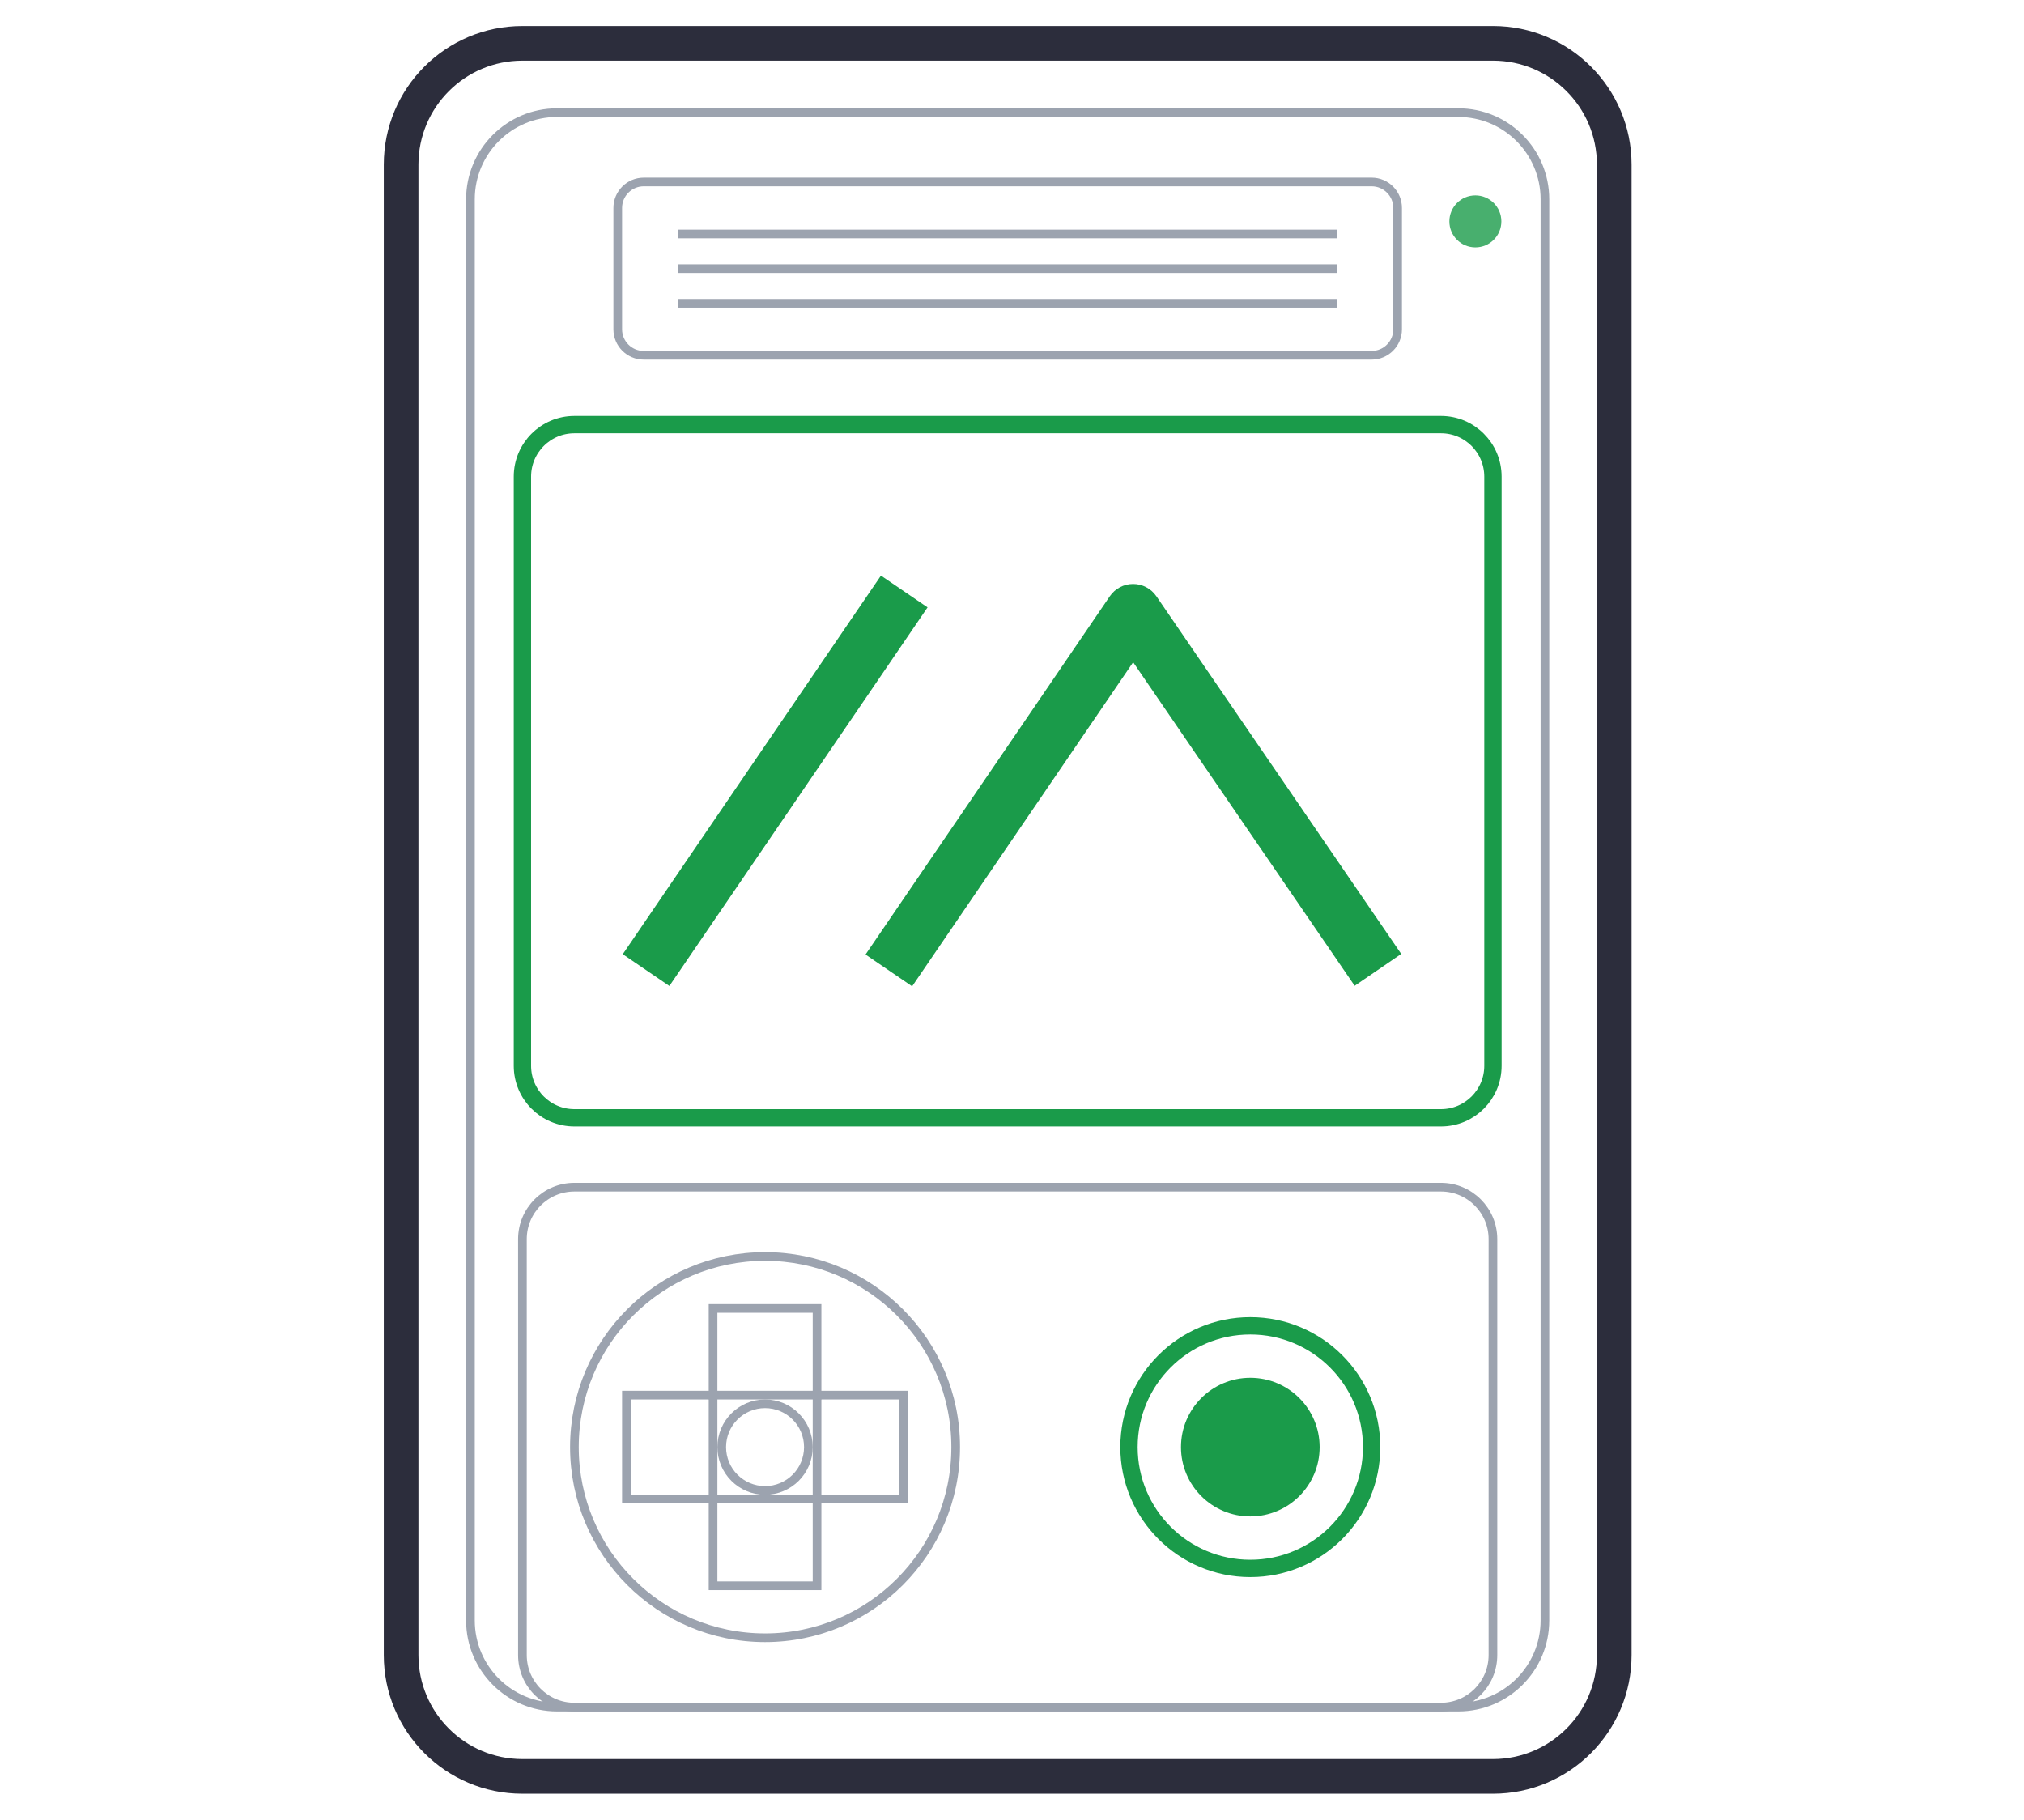
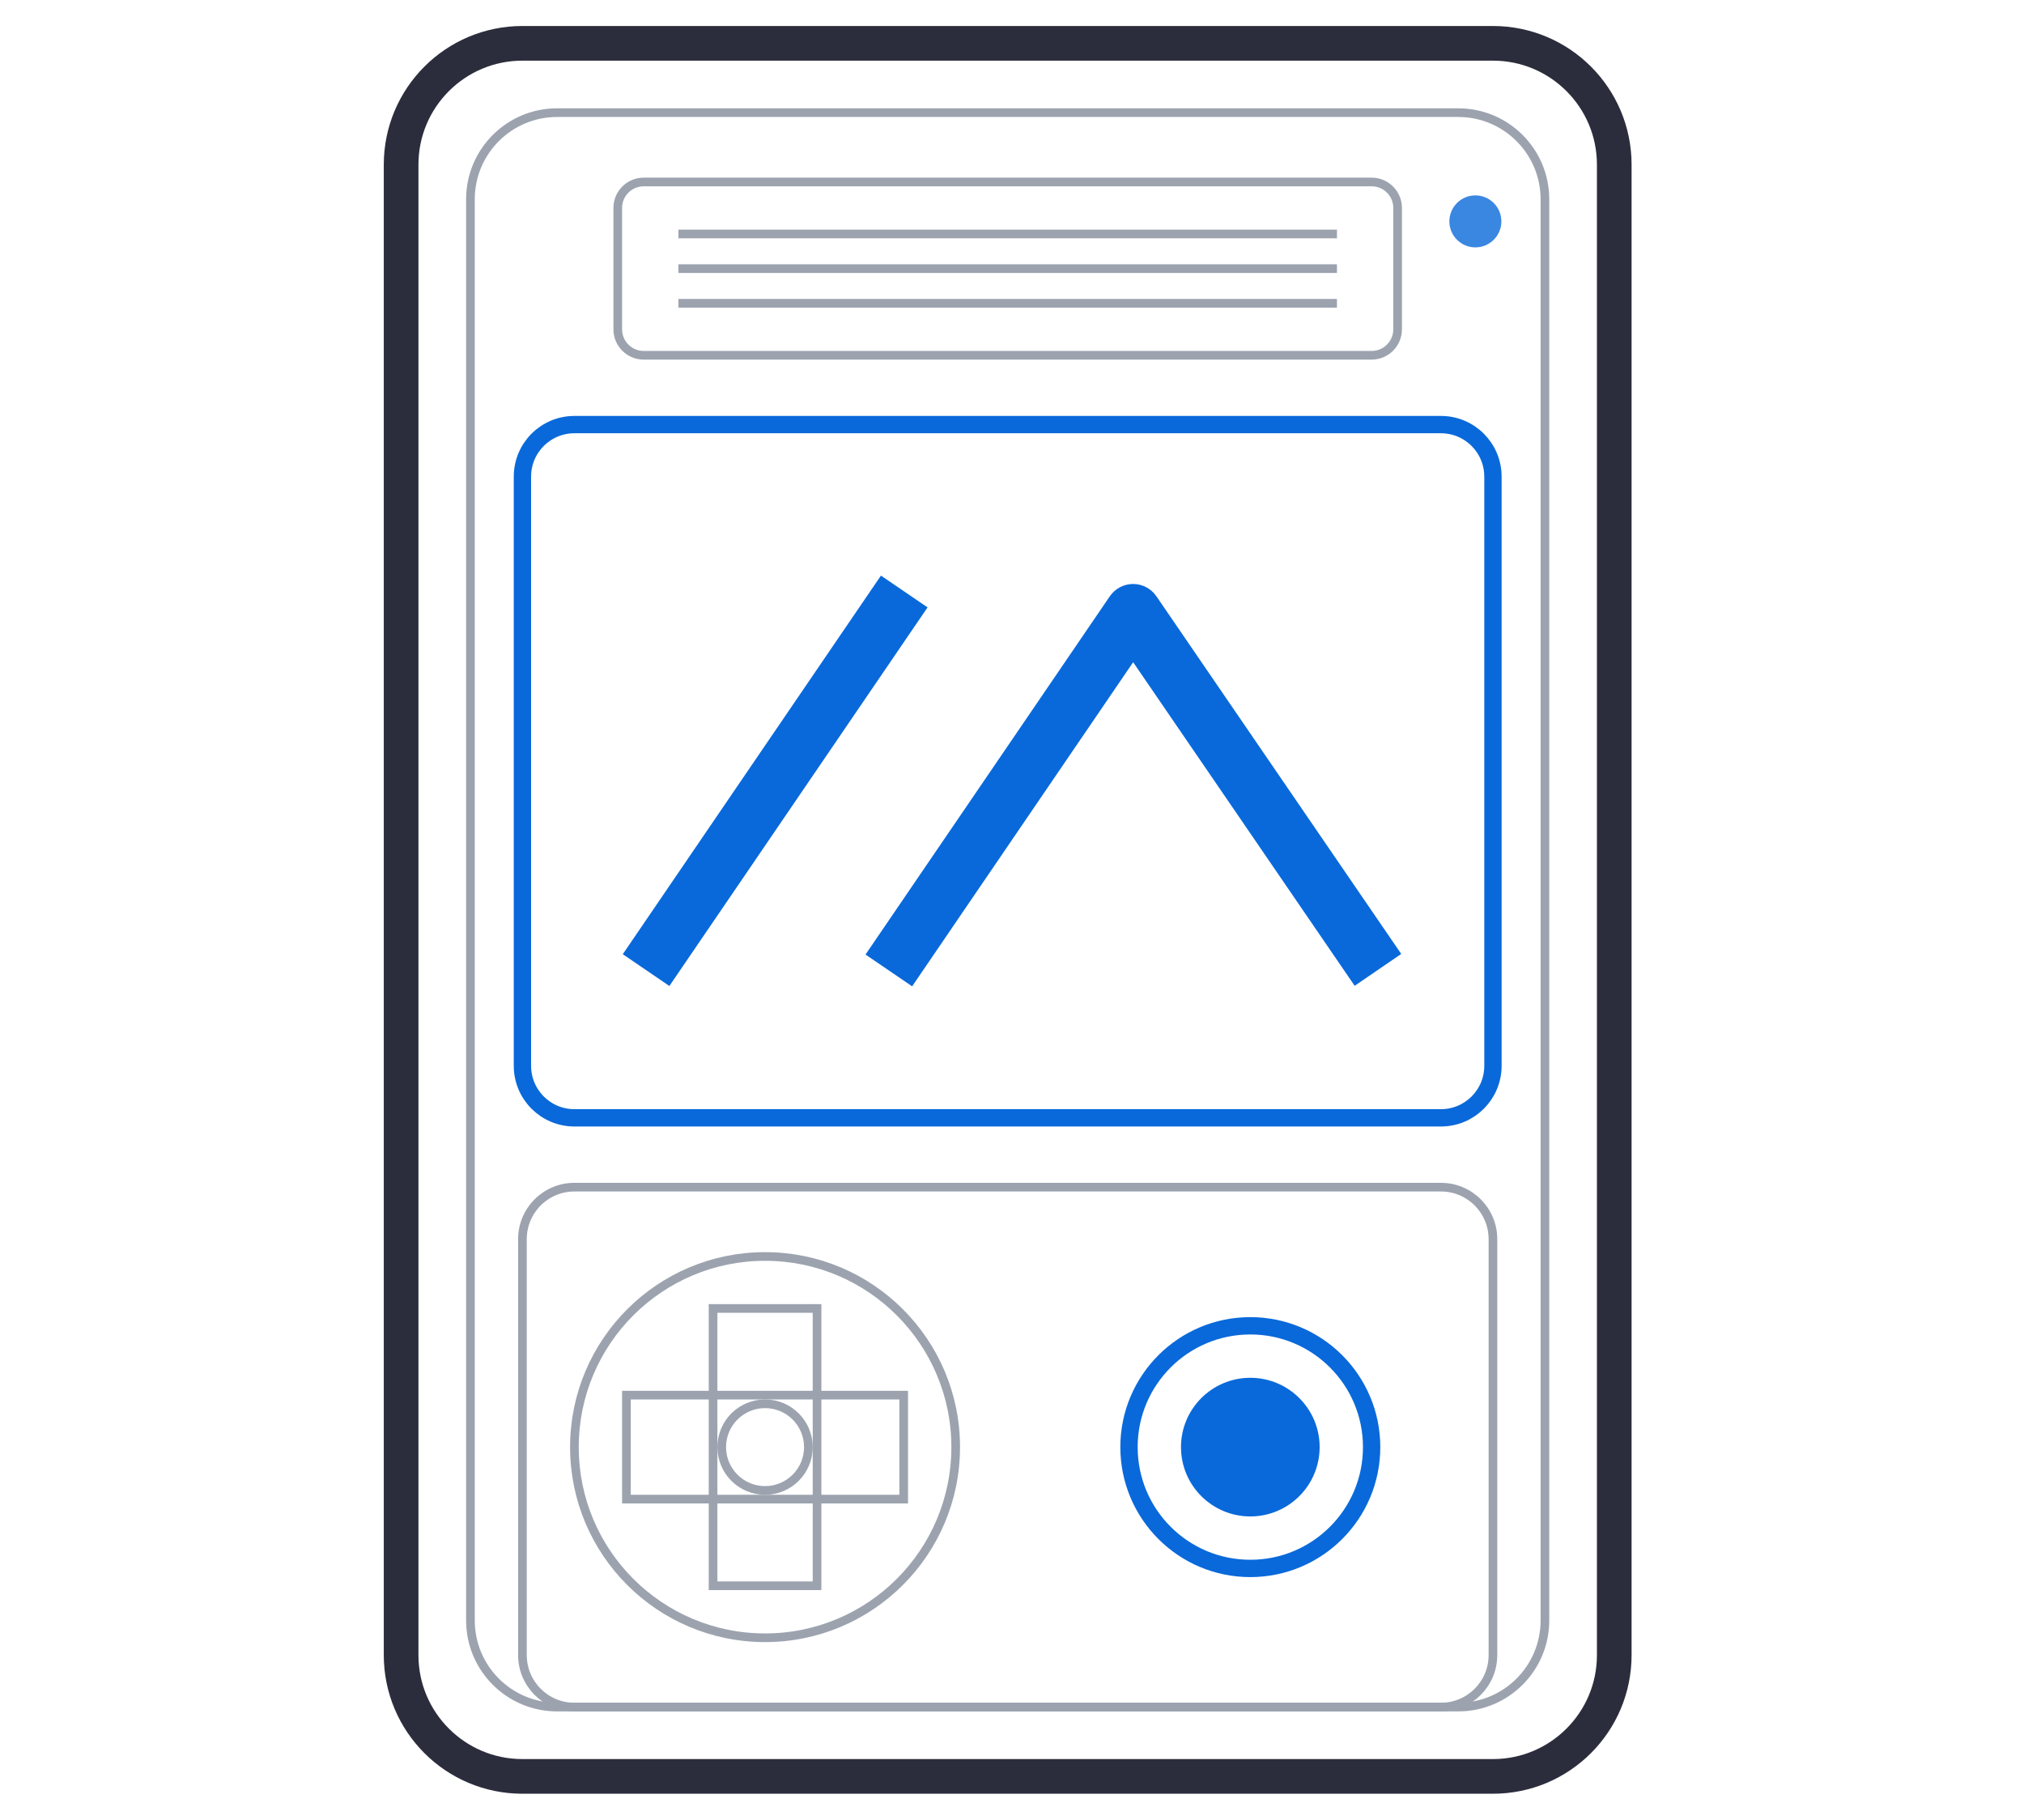
<svg xmlns="http://www.w3.org/2000/svg" viewBox="0 0 233.576 210" fill="none" version="1.1" id="svg22" width="233.576" height="210">
  <defs id="defs6">
    <filter id="glow" x="-0.8" y="-0.8" width="2.6" height="2.6">
      <feGaussianBlur stdDeviation="2" result="coloredBlur" id="feGaussianBlur5" />
      <feMerge id="feMerge6">
        <feMergeNode in="coloredBlur" id="feMergeNode5" />
        <feMergeNode in="SourceGraphic" id="feMergeNode6" />
      </feMerge>
    </filter>
  </defs>
  <rect x="46.29" y="5" width="140" height="200" rx="14" fill="none" stroke="#2C2D3C" stroke-width="4" stroke-linecap="round" stroke-linejoin="round" id="rect6" />
  <rect x="54.29" y="13" width="124" height="184" rx="10" fill="none" stroke="#9CA3AF" stroke-width="1" id="rect7" />
  <rect x="71.29" y="21" width="90" height="20" rx="3" fill="none" stroke="#9CA3AF" stroke-width="1" id="rect8" />
  <g stroke="#9CA3AF" stroke-width="1" id="g10" transform="translate(16.28954,-41)">
    <line x1="62" y1="68" x2="138" y2="68" id="line8" />
    <line x1="62" y1="72" x2="138" y2="72" id="line9" />
    <line x1="62" y1="76" x2="138" y2="76" id="line10" />
  </g>
-   <rect x="60.29" y="49" width="112" height="80" rx="6" fill="none" stroke="#1A9B4A" stroke-width="2" id="rect10" />
+   <rect x="60.29" y="49" width="112" height="80" rx="6" fill="none" stroke="#0969DA" stroke-width="2" id="rect10" />
  <g transform="matrix(0.95,0,0,0.95,69.28954,64)" id="g14">
    <g transform="matrix(0.802386,0,0,0.460028,-421.748,-122.127)" id="g13">
      <g transform="matrix(0.579082,0,0,1.01004,460.975,-39.6867)" id="g11">
-         <path d="m 250.908,330.267 -57.782,84.738 -12.188,-8.311 63.864,-93.657 c 1.372,-2.013 3.651,-3.218 6.087,-3.221 2.437,-0.002 4.717,1.199 6.093,3.21 l 64.012,93.51 -12.173,8.333 z" fill="#1A9B4A" id="path10" />
+         <path d="m 250.908,330.267 -57.782,84.738 -12.188,-8.311 63.864,-93.657 c 1.372,-2.013 3.651,-3.218 6.087,-3.221 2.437,-0.002 4.717,1.199 6.093,3.21 l 64.012,93.51 -12.173,8.333 z" fill="#0969DA" id="path10" />
      </g>
      <g transform="matrix(0.582378,0,0,1.01579,485.019,-211.182)" id="g12">
-         <path d="m 87.642,581.398 67.115,-98.421 -12.119,-8.264 -67.115,98.421 z" fill="#1A9B4A" id="path11" />
+         <path d="m 87.642,581.398 67.115,-98.421 -12.119,-8.264 -67.115,98.421 z" fill="#0969DA" id="path11" />
      </g>
    </g>
  </g>
  <rect x="60.29" y="137" width="112" height="60" rx="6" fill="none" stroke="#9CA3AF" stroke-width="1" id="rect14" />
  <g transform="translate(88.28954,167)" id="g17">
    <circle cx="0" cy="0" r="22" fill="none" stroke="#9CA3AF" stroke-width="1" id="circle14" />
    <path d="M -6,-16 H 6 V -6 H -6 Z" fill="none" stroke="#9CA3AF" stroke-width="1" rx="1" id="path14" />
    <path d="M -6,6 H 6 V 16 H -6 Z" fill="none" stroke="#9CA3AF" stroke-width="1" rx="1" id="path15" />
    <path d="M -16,-6 H -6 V 6 h -10 z" fill="none" stroke="#9CA3AF" stroke-width="1" rx="1" id="path16" />
    <path d="M 6,-6 H 16 V 6 H 6 Z" fill="none" stroke="#9CA3AF" stroke-width="1" rx="1" id="path17" />
    <circle cx="0" cy="0" r="5" fill="none" stroke="#9CA3AF" stroke-width="1" id="circle17" />
  </g>
-   <circle cx="144.29" cy="167" r="14" fill="none" stroke="#1A9B4A" stroke-width="2" id="circle18" />
-   <circle cx="144.29" cy="167" r="8" fill="#1A9B4A" id="circle19" />
-   <circle cx="170.262" cy="25.548" r="3" fill="#1A9B4A" opacity="0.8" id="circle20" />
+   <circle cx="144.29" cy="167" r="14" fill="none" stroke="#0969DA" stroke-width="2" id="circle18" />
+   <circle cx="144.29" cy="167" r="8" fill="#0969DA" id="circle19" />
+   <circle cx="170.262" cy="25.548" r="3" fill="#0969DA" opacity="0.8" id="circle20" />
</svg>
